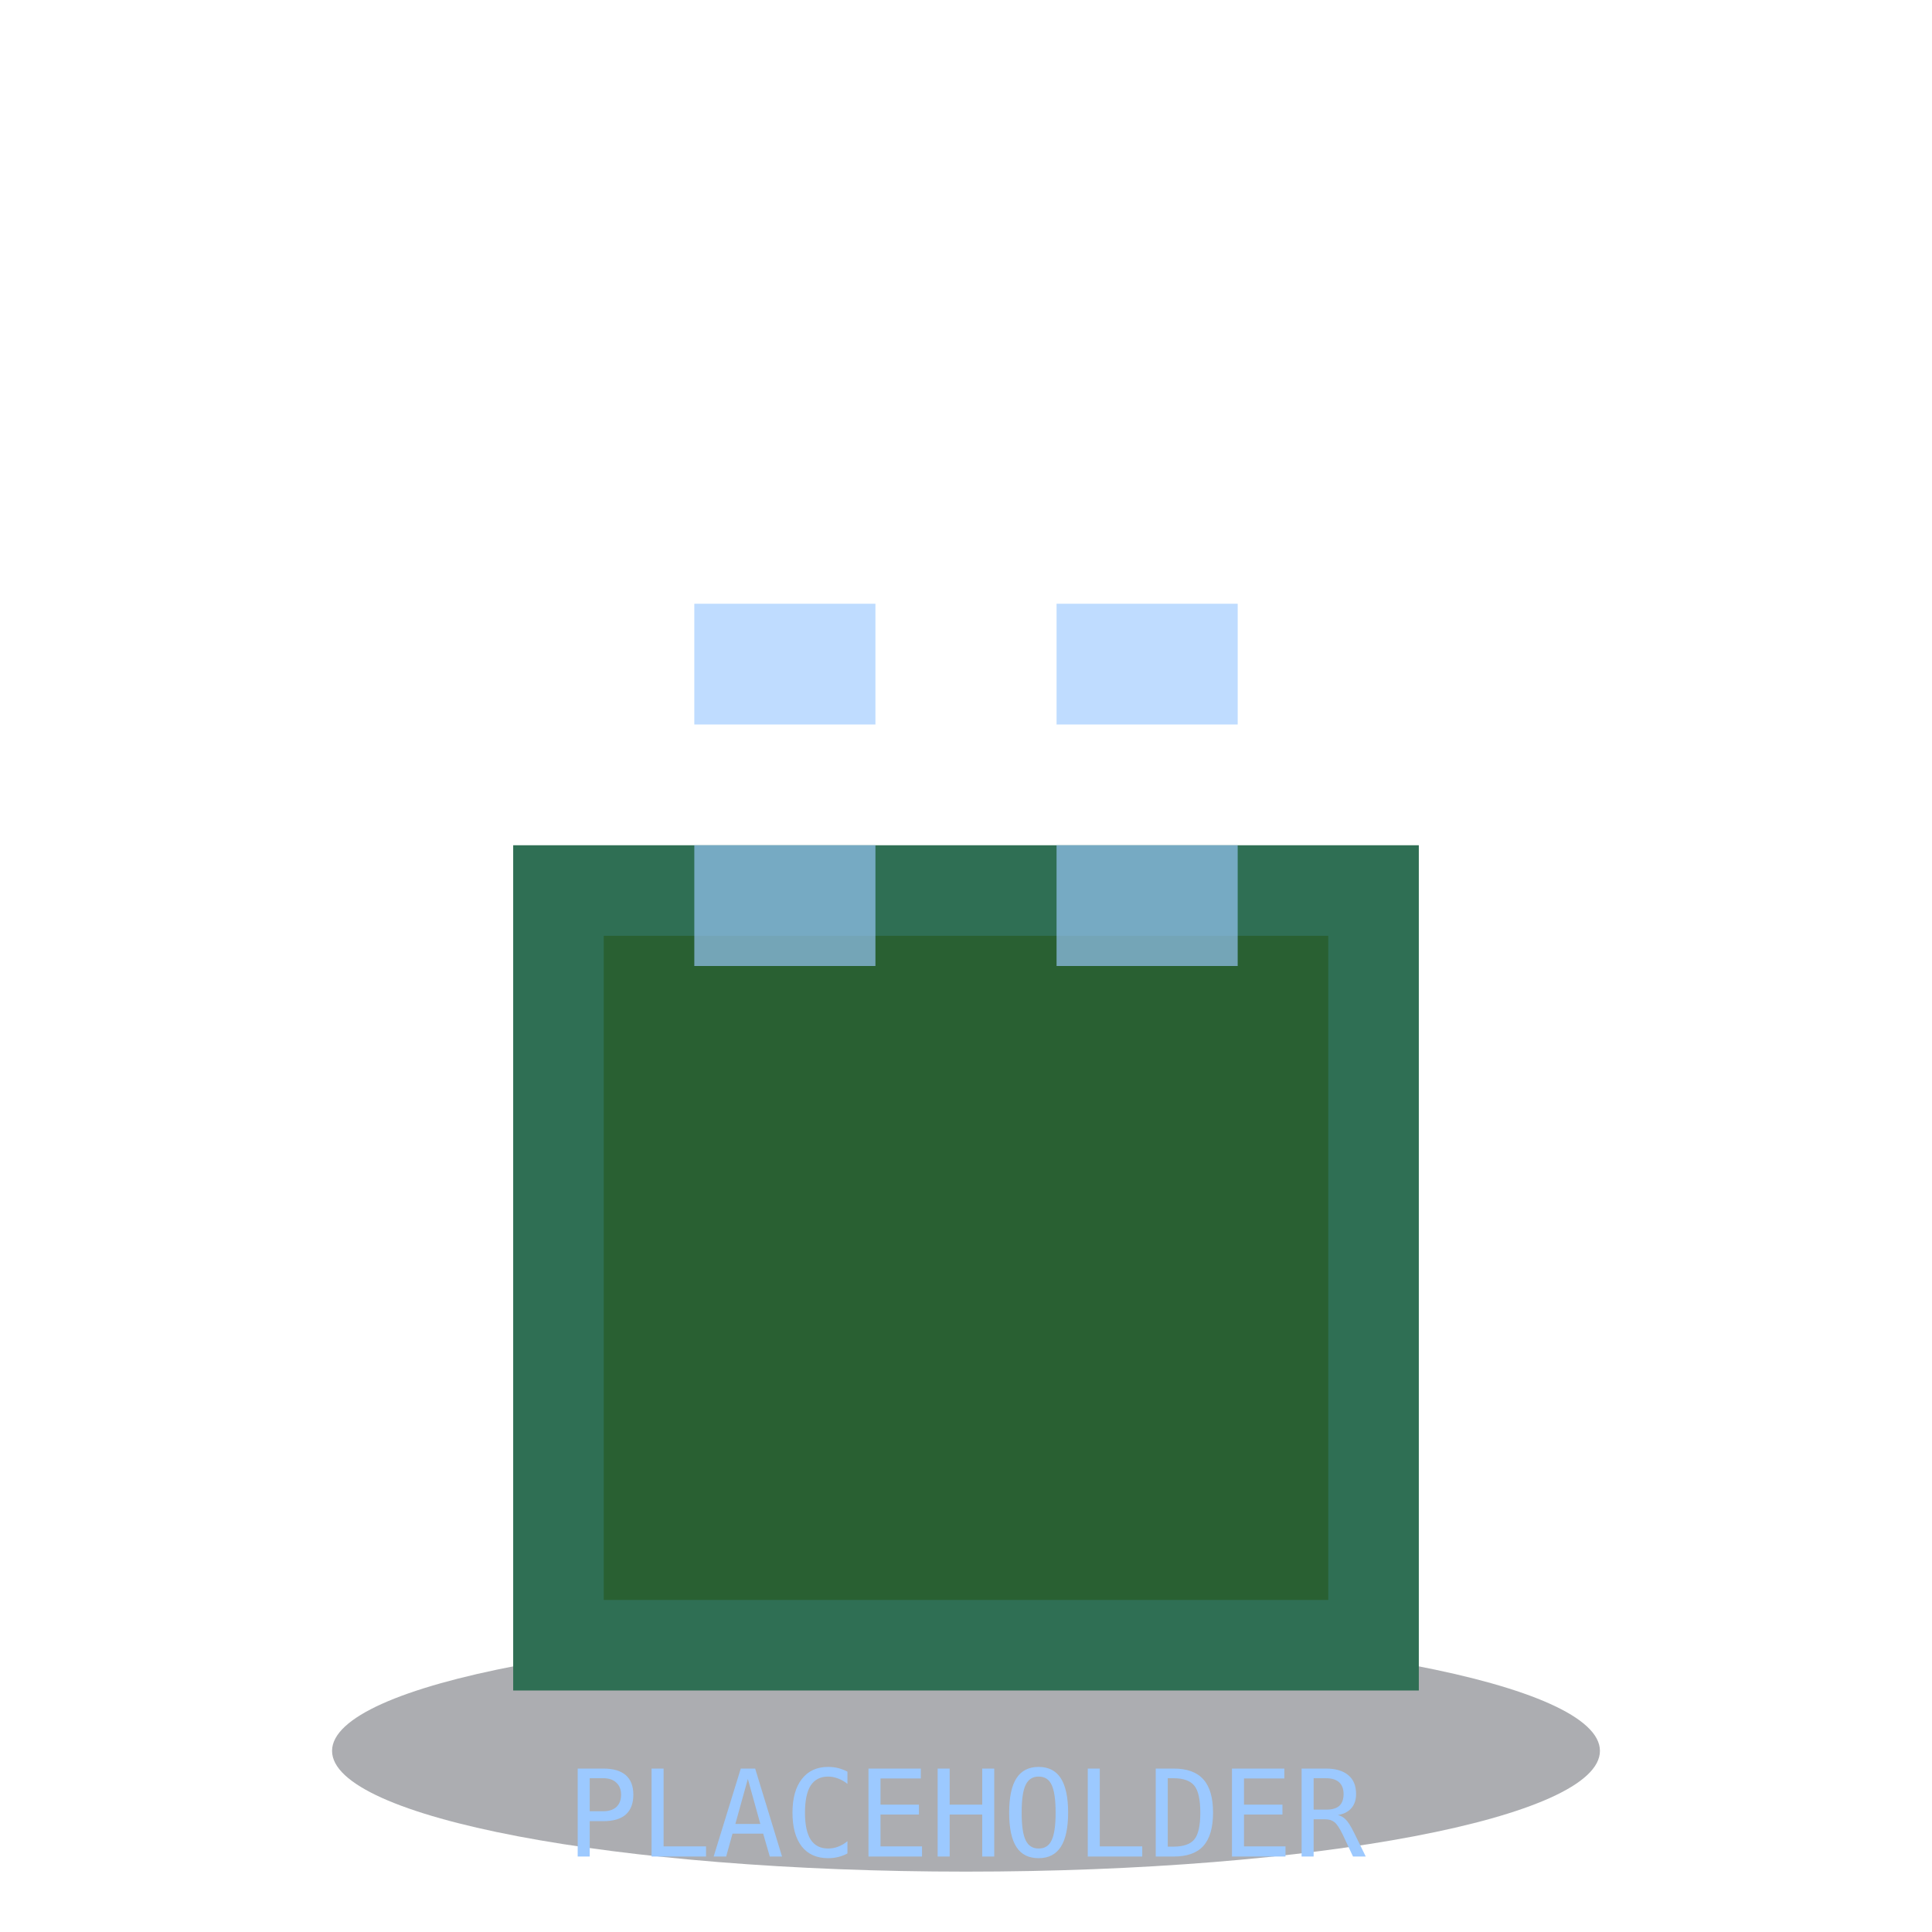
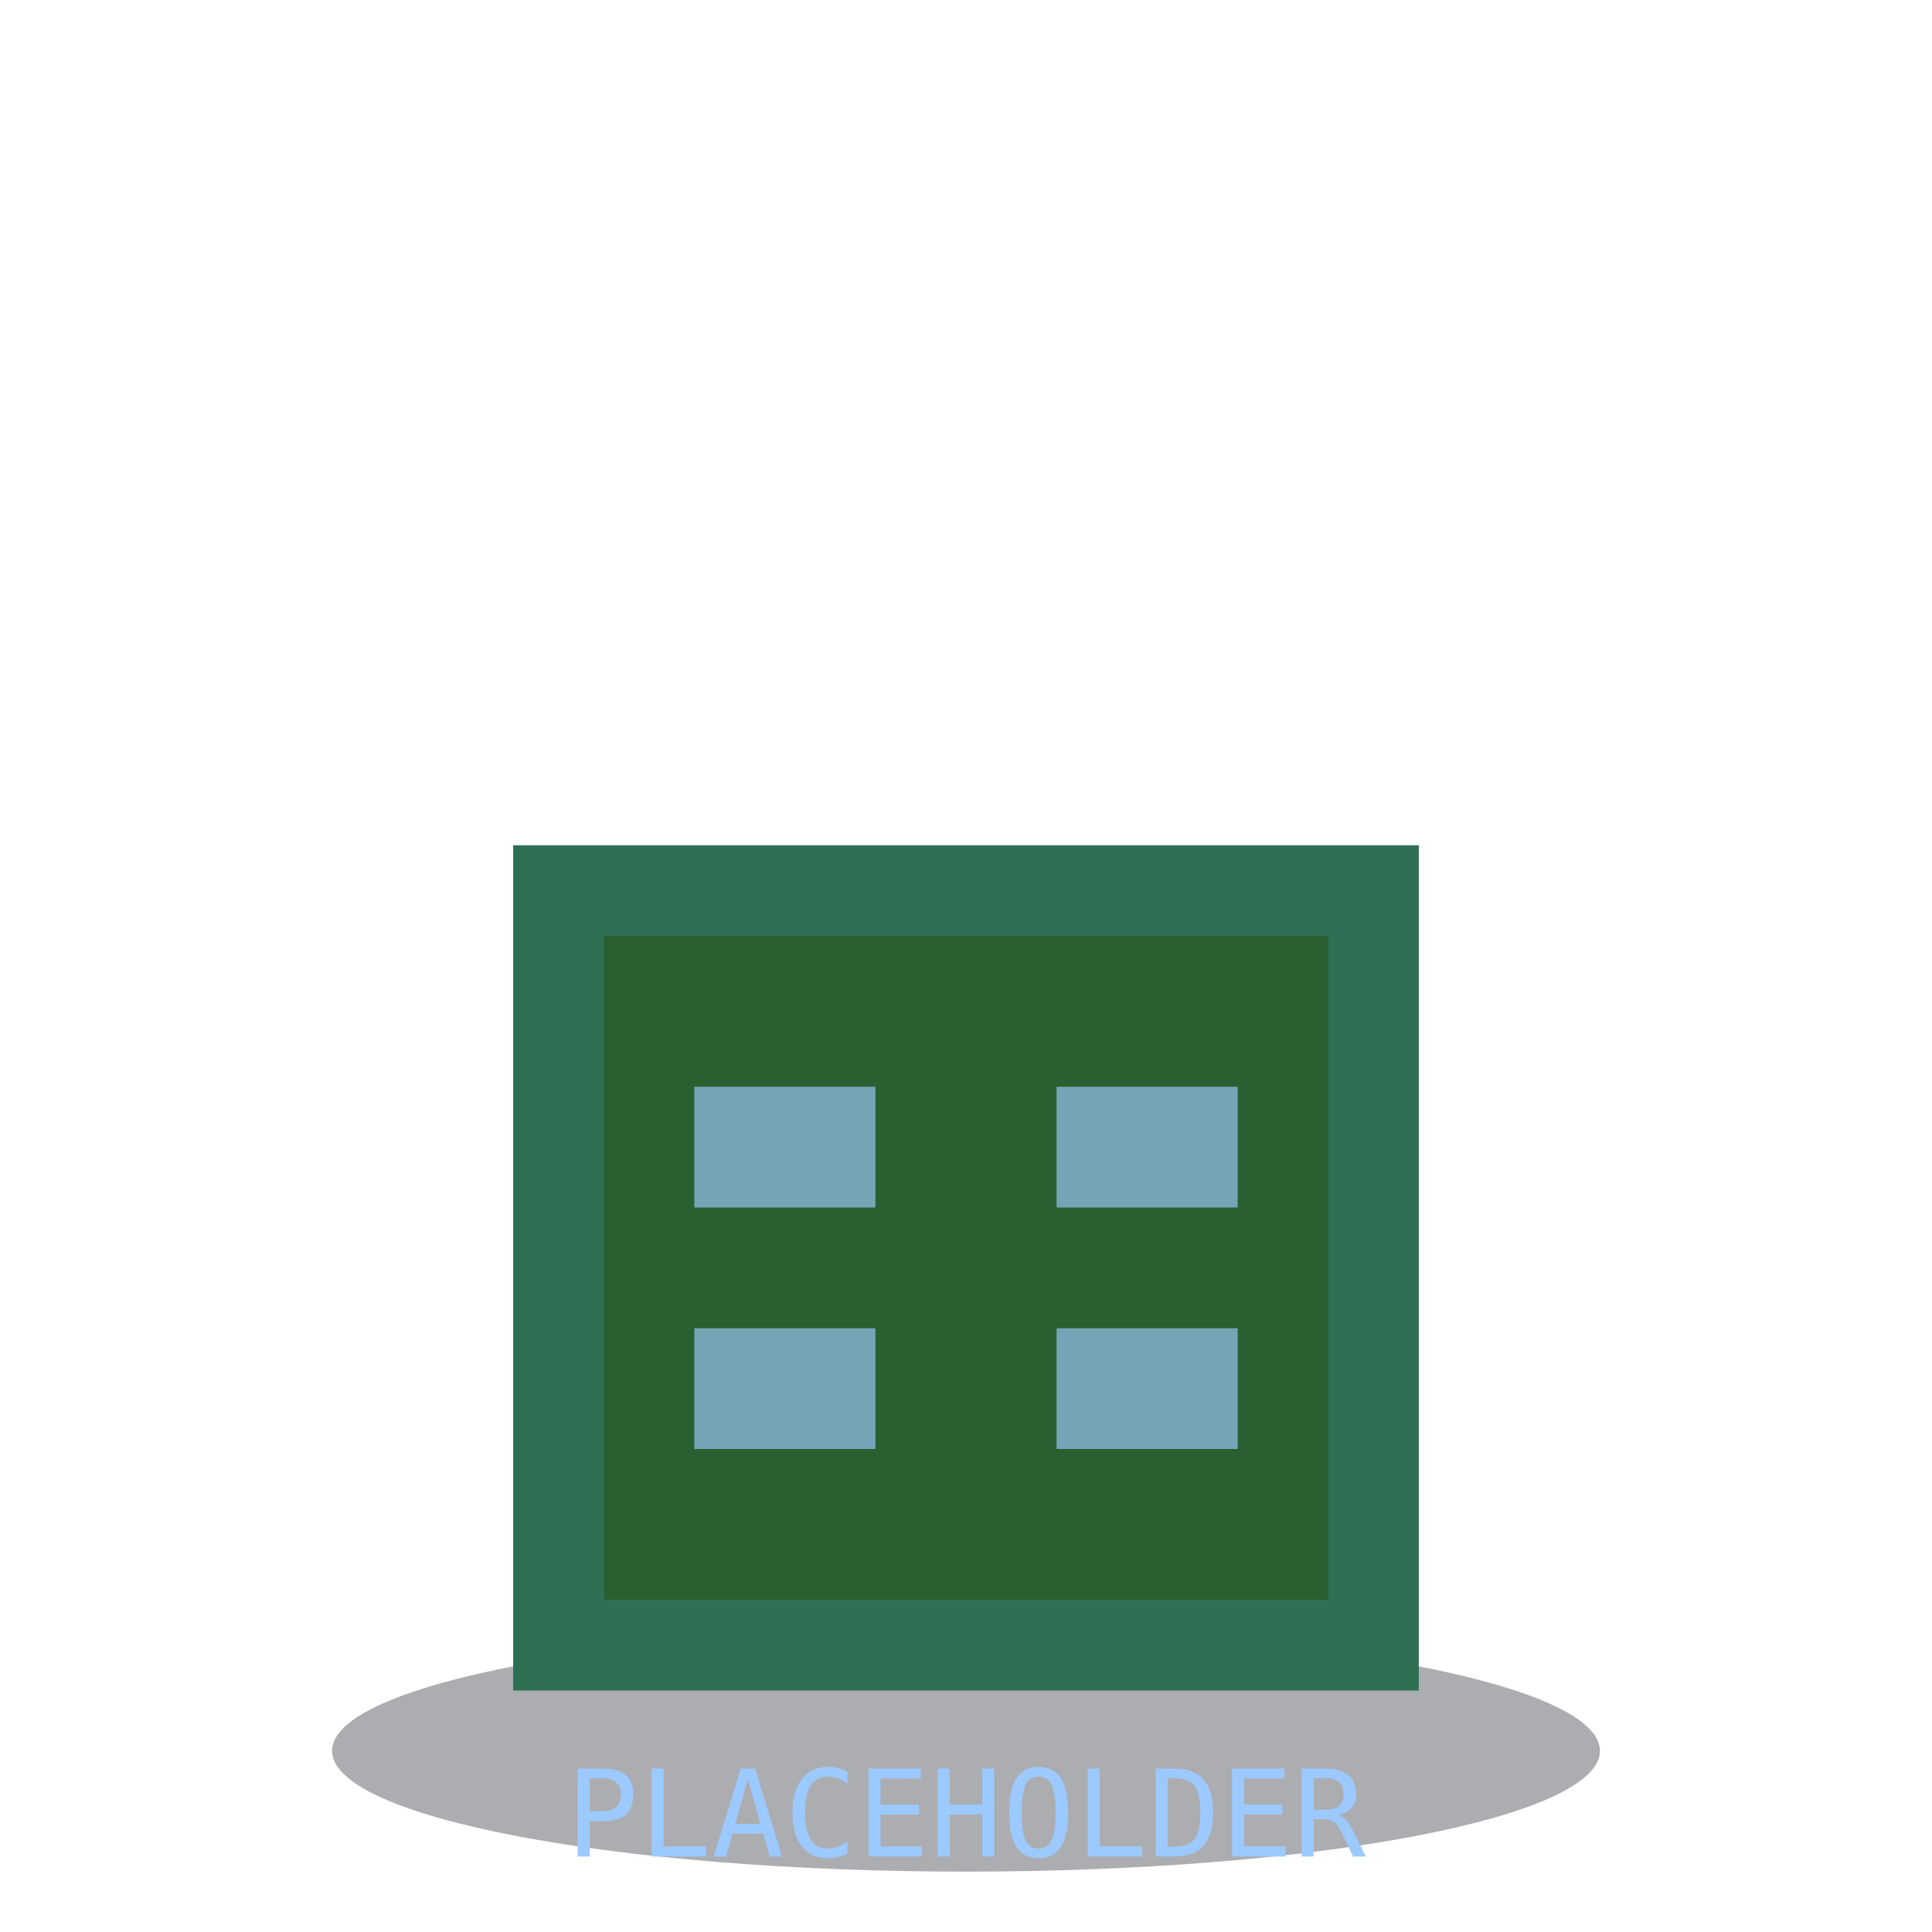
<svg xmlns="http://www.w3.org/2000/svg" width="128" height="128" viewBox="0 0 128 128" role="img" aria-label="VibeGear2 placeholder art">
  <rect width="128" height="128" fill="none" />
  <ellipse cx="64" cy="116" rx="42" ry="8" fill="#10151f" opacity="0.35" />
  <rect x="34" y="56" width="60" height="56" fill="#2f6f54" />
  <rect x="40" y="62" width="48" height="44" fill="#285d2b" opacity="0.82" />
-   <rect x="46" y="40" width="12" height="8" fill="#9cc9ff" opacity="0.65" />
-   <rect x="70" y="40" width="12" height="8" fill="#9cc9ff" opacity="0.65" />
-   <rect x="46" y="56" width="12" height="8" fill="#9cc9ff" opacity="0.65" />
-   <rect x="70" y="56" width="12" height="8" fill="#9cc9ff" opacity="0.65" />
+   <rect x="46" y="72" width="12" height="8" fill="#9cc9ff" opacity="0.65" />
+   <rect x="70" y="72" width="12" height="8" fill="#9cc9ff" opacity="0.65" />
+   <rect x="46" y="88" width="12" height="8" fill="#9cc9ff" opacity="0.65" />
+   <rect x="70" y="88" width="12" height="8" fill="#9cc9ff" opacity="0.65" />
  <text x="64" y="123" text-anchor="middle" font-family="monospace" font-size="8" fill="#9cc9ff">PLACEHOLDER</text>
</svg>
